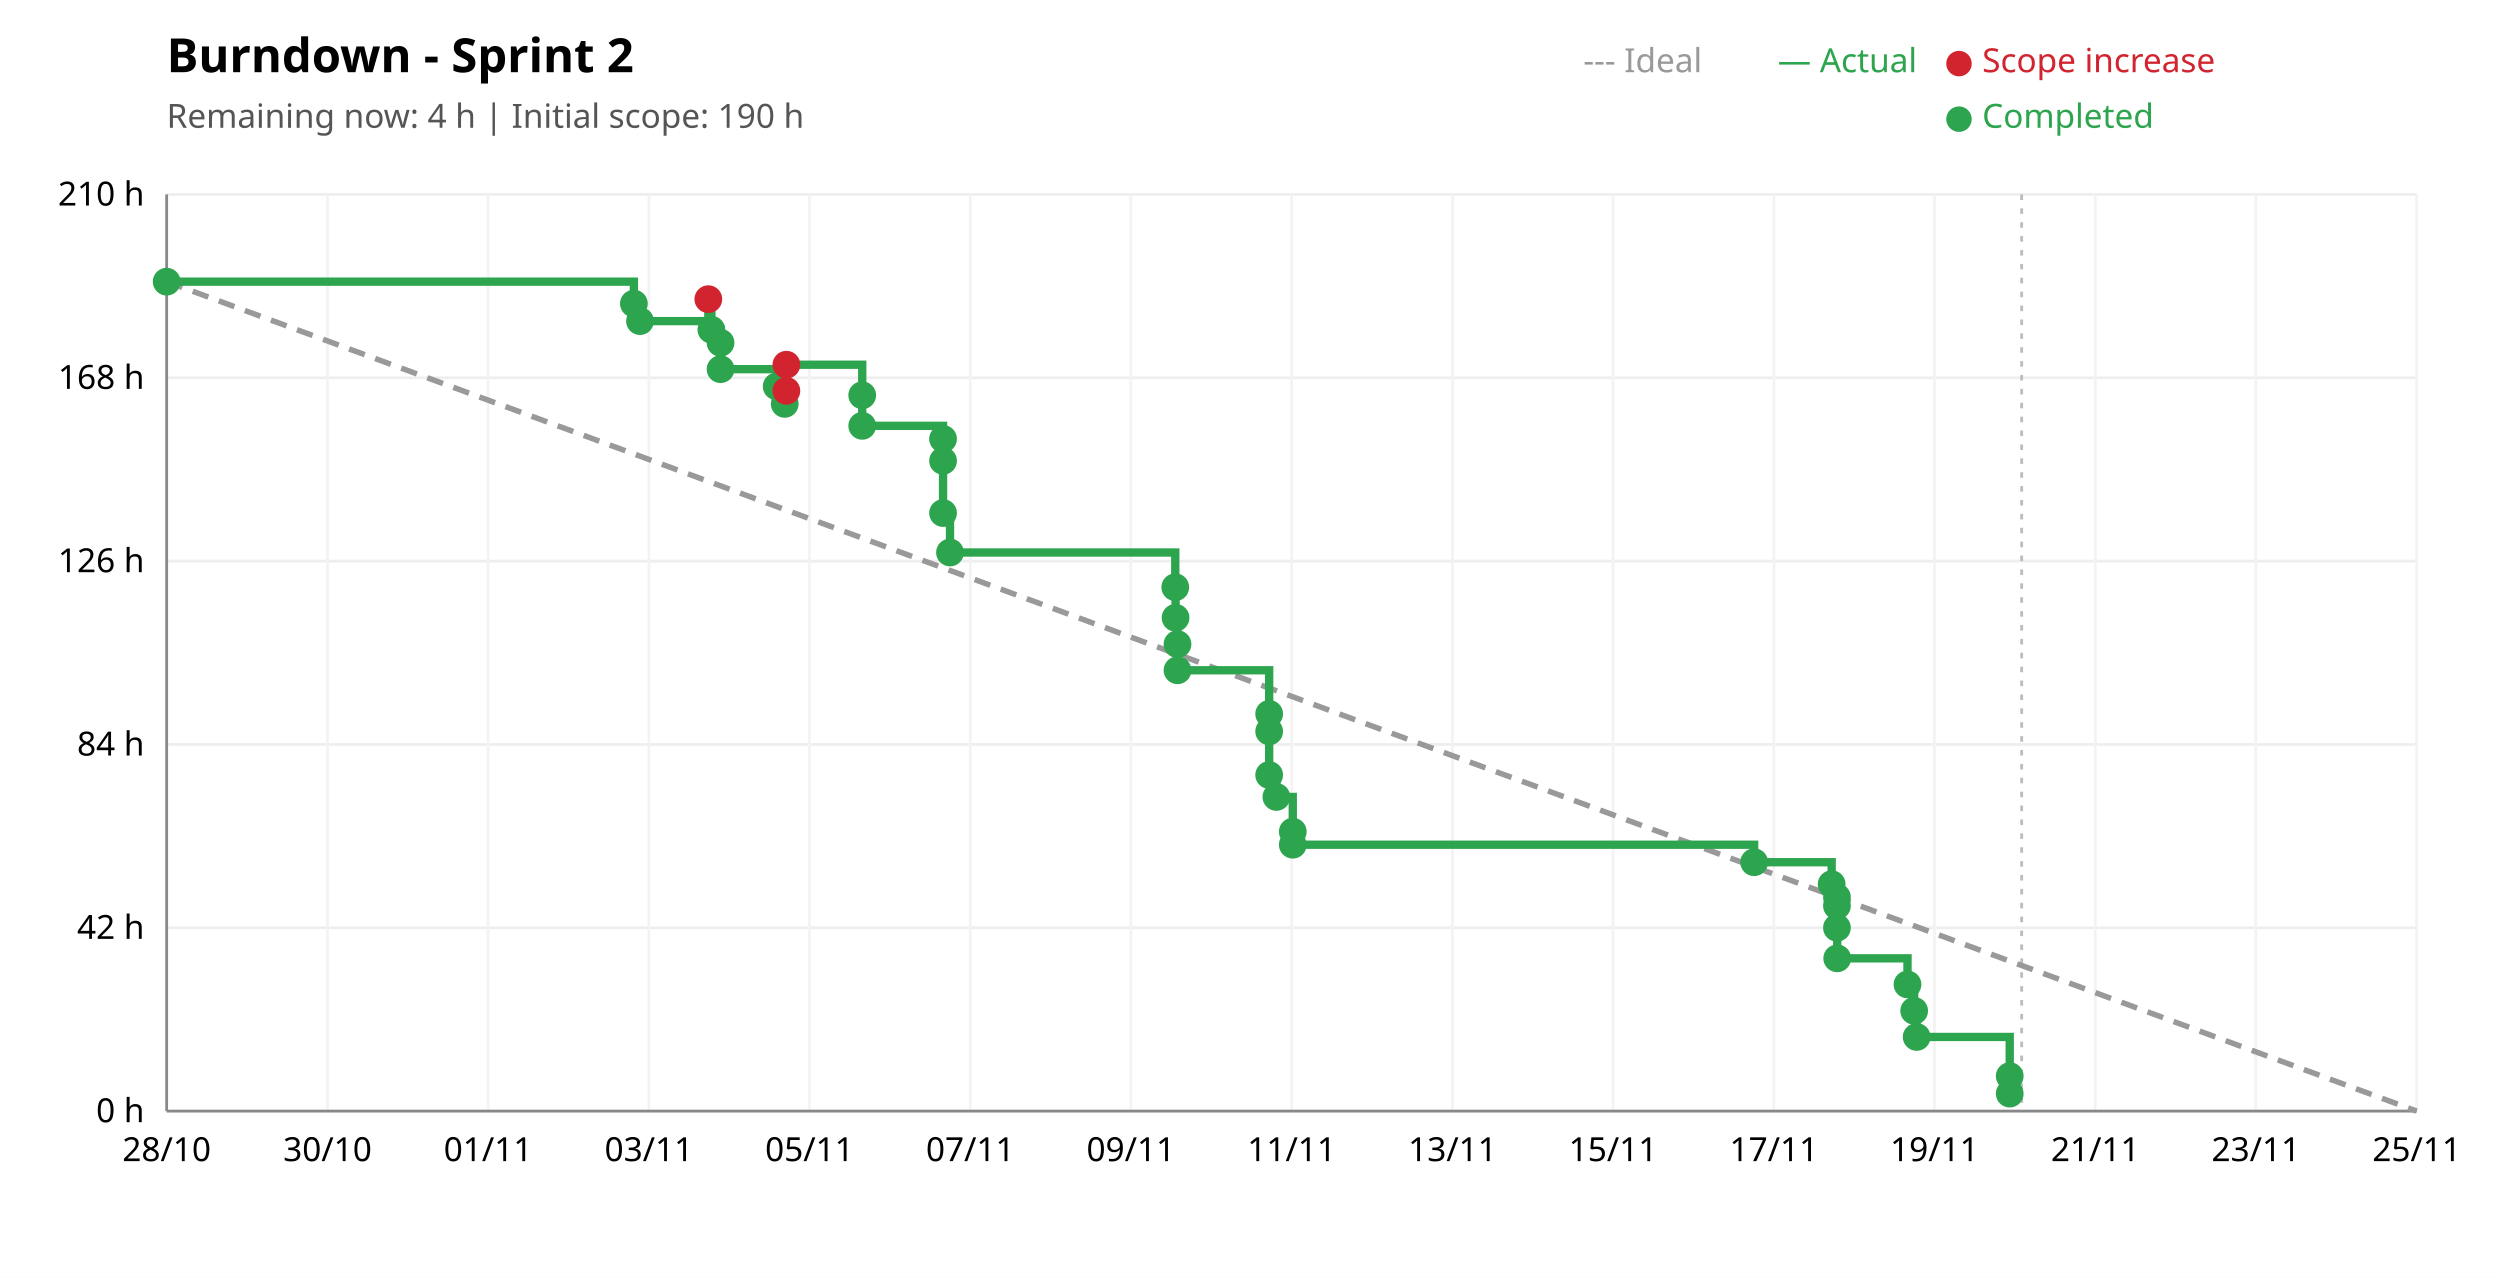
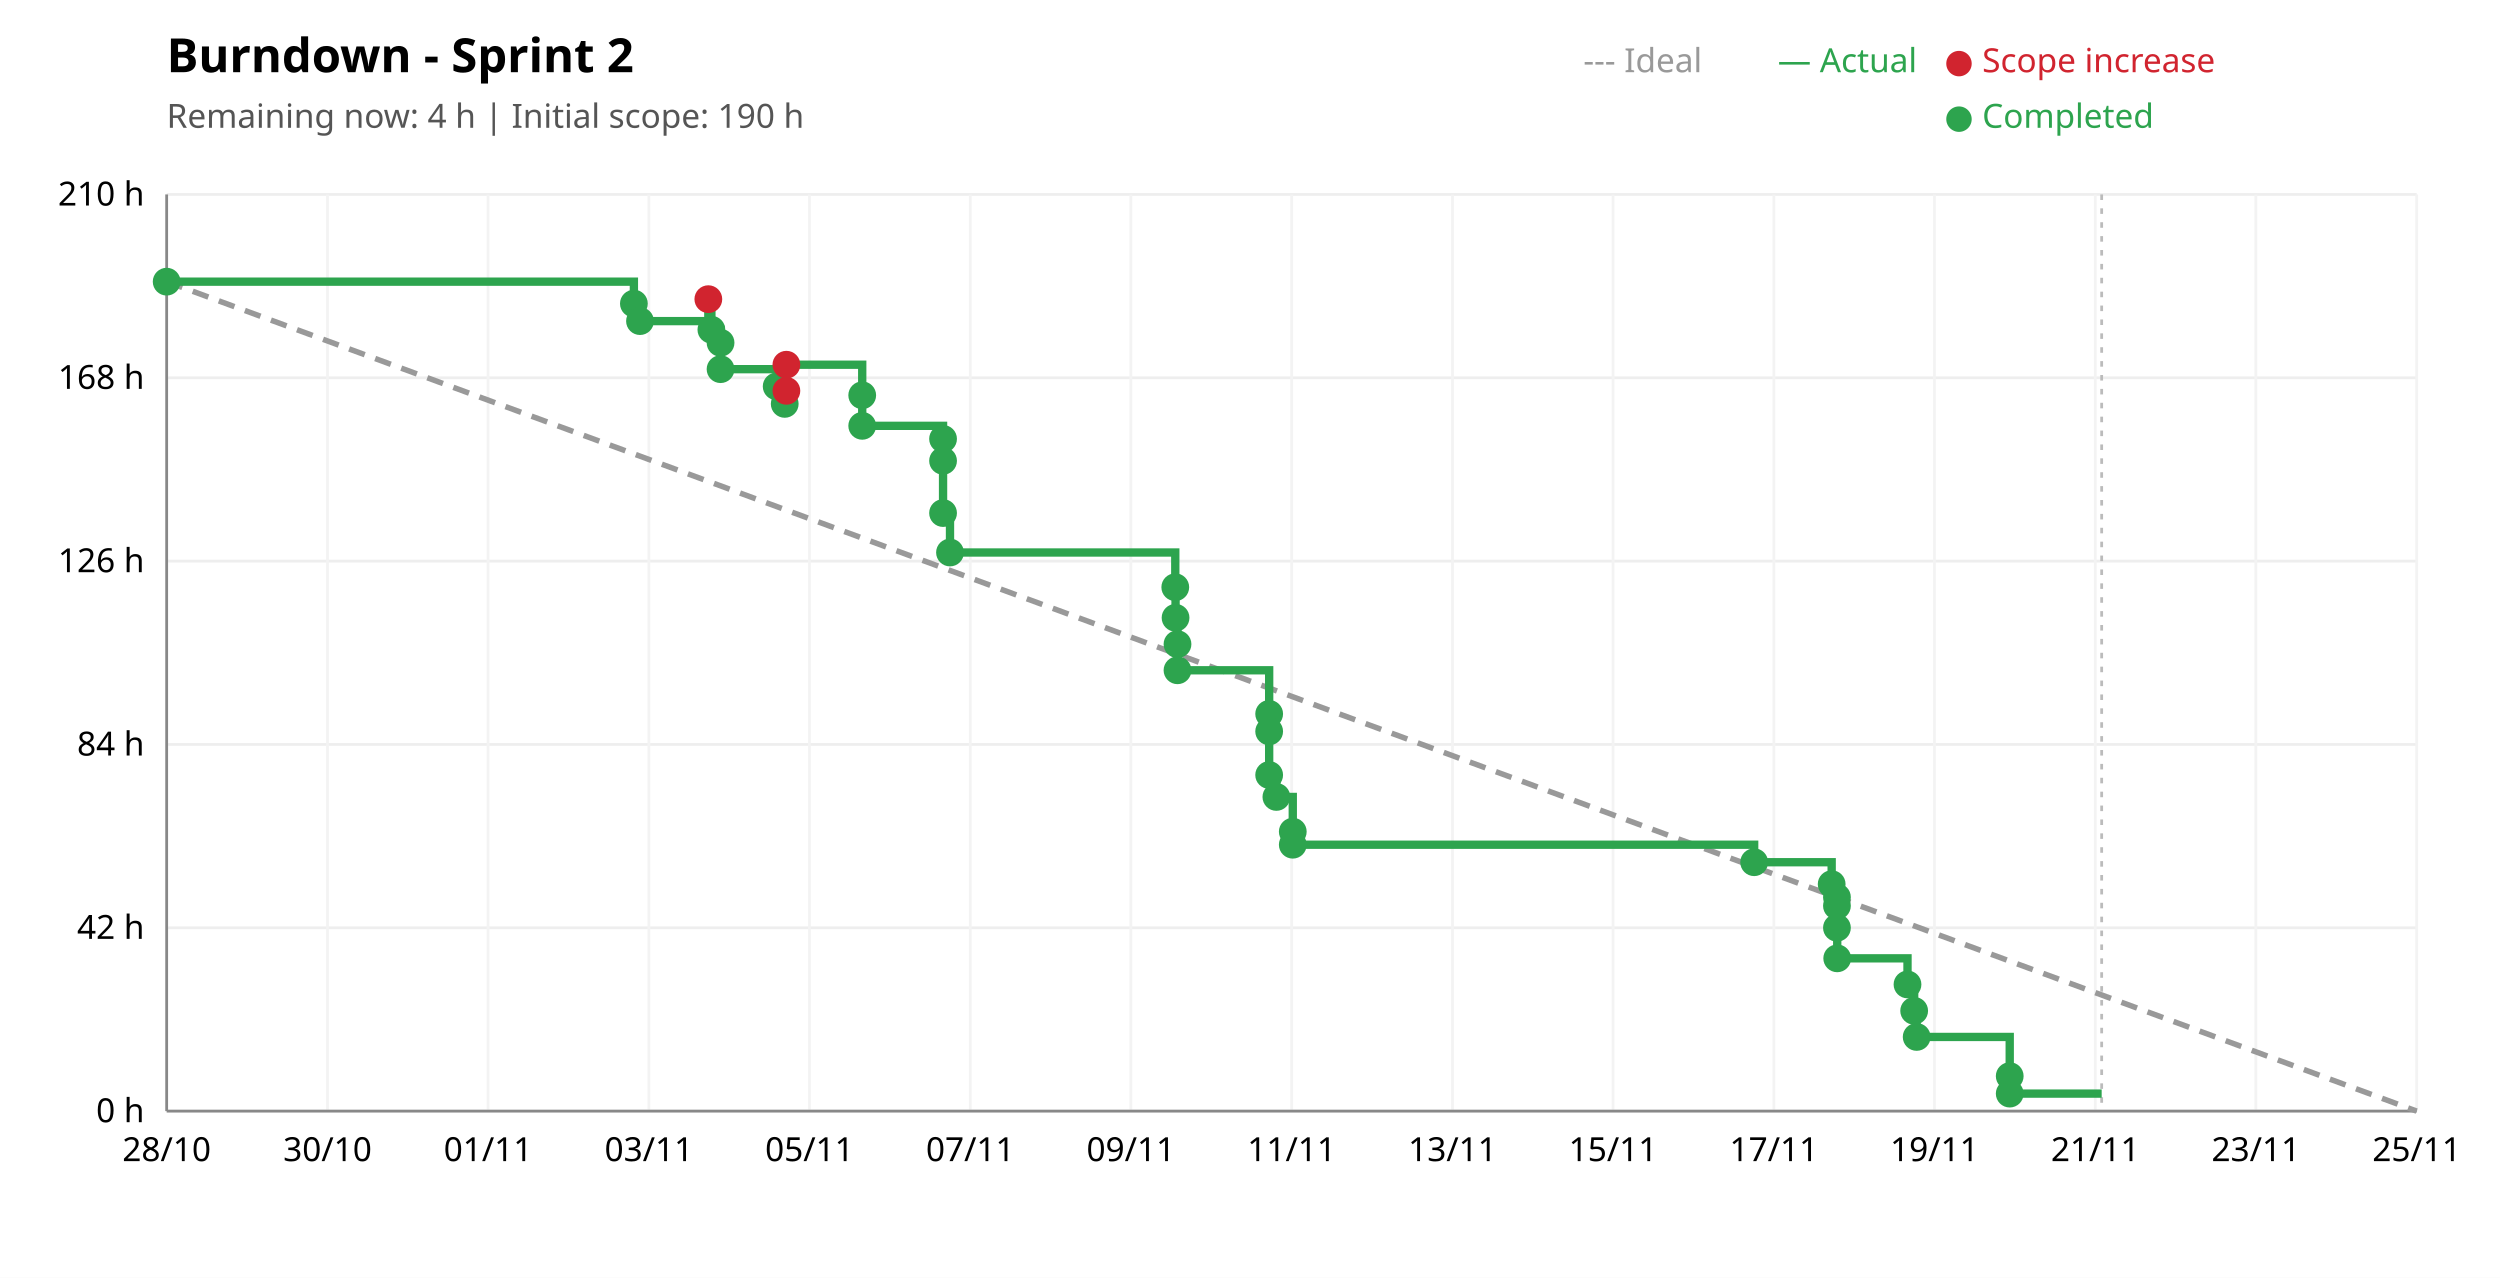
<svg xmlns="http://www.w3.org/2000/svg" width="900" height="460" font-family="sans-serif" font-size="12">
  <rect width="100%" height="100%" fill="white" />
  <text x="60" y="26" font-size="17" font-weight="bold">Burndown - Sprint 2</text>
  <text x="60" y="46" fill="#555">Remaining now: 4 h  |  Initial scope: 190 h</text>
  <line x1="60" y1="400.0" x2="870" y2="400.0" stroke="#eee" />
  <text x="52" y="404.0" text-anchor="end">0 h</text>
  <line x1="60" y1="334.0" x2="870" y2="334.0" stroke="#eee" />
  <text x="52" y="338.0" text-anchor="end">42 h</text>
  <line x1="60" y1="268.0" x2="870" y2="268.0" stroke="#eee" />
  <text x="52" y="272.0" text-anchor="end">84 h</text>
  <line x1="60" y1="202.0" x2="870" y2="202.0" stroke="#eee" />
  <text x="52" y="206.0" text-anchor="end">126 h</text>
  <line x1="60" y1="136.0" x2="870" y2="136.0" stroke="#eee" />
  <text x="52" y="140.0" text-anchor="end">168 h</text>
  <line x1="60" y1="70.0" x2="870" y2="70.0" stroke="#eee" />
  <text x="52" y="74.0" text-anchor="end">210 h</text>
  <line x1="60.0" y1="70" x2="60.0" y2="400" stroke="#f3f3f3" />
  <text x="60.0" y="418" text-anchor="middle">28/10</text>
  <line x1="117.9" y1="70" x2="117.9" y2="400" stroke="#f3f3f3" />
  <text x="117.9" y="418" text-anchor="middle">30/10</text>
  <line x1="175.7" y1="70" x2="175.7" y2="400" stroke="#f3f3f3" />
  <text x="175.7" y="418" text-anchor="middle">01/11</text>
  <line x1="233.6" y1="70" x2="233.6" y2="400" stroke="#f3f3f3" />
  <text x="233.6" y="418" text-anchor="middle">03/11</text>
  <line x1="291.4" y1="70" x2="291.4" y2="400" stroke="#f3f3f3" />
  <text x="291.4" y="418" text-anchor="middle">05/11</text>
  <line x1="349.3" y1="70" x2="349.3" y2="400" stroke="#f3f3f3" />
  <text x="349.3" y="418" text-anchor="middle">07/11</text>
  <line x1="407.1" y1="70" x2="407.1" y2="400" stroke="#f3f3f3" />
  <text x="407.1" y="418" text-anchor="middle">09/11</text>
  <line x1="465.0" y1="70" x2="465.0" y2="400" stroke="#f3f3f3" />
  <text x="465.0" y="418" text-anchor="middle">11/11</text>
  <line x1="522.9" y1="70" x2="522.9" y2="400" stroke="#f3f3f3" />
  <text x="522.9" y="418" text-anchor="middle">13/11</text>
  <line x1="580.7" y1="70" x2="580.7" y2="400" stroke="#f3f3f3" />
  <text x="580.7" y="418" text-anchor="middle">15/11</text>
  <line x1="638.6" y1="70" x2="638.6" y2="400" stroke="#f3f3f3" />
  <text x="638.6" y="418" text-anchor="middle">17/11</text>
  <line x1="696.4" y1="70" x2="696.4" y2="400" stroke="#f3f3f3" />
  <text x="696.4" y="418" text-anchor="middle">19/11</text>
  <line x1="754.3" y1="70" x2="754.3" y2="400" stroke="#f3f3f3" />
  <text x="754.3" y="418" text-anchor="middle">21/11</text>
  <line x1="812.1" y1="70" x2="812.1" y2="400" stroke="#f3f3f3" />
  <text x="812.1" y="418" text-anchor="middle">23/11</text>
  <line x1="870.0" y1="70" x2="870.0" y2="400" stroke="#f3f3f3" />
  <text x="870.0" y="418" text-anchor="middle">25/11</text>
  <line x1="60" y1="400" x2="870" y2="400" stroke="#888" />
  <line x1="60" y1="70" x2="60" y2="400" stroke="#888" />
-   <line x1="727.8" y1="70" x2="727.8" y2="400" stroke="#bbb" stroke-dasharray="2 3" />
+   <line x1="756.6" y1="70" x2="756.6" y2="400" stroke="#bbb" stroke-dasharray="2 3" />
  <polyline points="60.0,101.4 870.0,400.0" fill="none" stroke="#999" stroke-dasharray="6 4" stroke-width="2" />
-   <polyline points="60.0,101.4 228.2,101.4 228.2,109.3 230.4,109.3 230.4,115.6 255.0,115.6 255.0,107.7 256.1,107.7 256.1,118.7 259.4,118.7 259.4,123.4 259.4,123.4 259.4,132.9 279.6,132.9 279.6,139.1 282.5,139.1 282.5,145.4 283.1,145.4 283.1,140.7 283.1,140.7 283.1,131.3 310.4,131.3 310.4,142.3 310.4,142.3 310.4,153.3 339.5,153.3 339.5,158.0 339.5,158.0 339.5,165.9 339.5,165.9 339.5,184.7 342.0,184.7 342.0,198.9 423.1,198.9 423.1,211.4 423.2,211.4 423.2,222.4 423.9,222.4 423.9,231.9 423.9,231.9 423.9,241.3 456.9,241.3 456.9,257.0 456.9,257.0 456.9,263.3 456.9,263.3 456.9,279.0 459.5,279.0 459.5,286.9 465.4,286.9 465.4,299.4 465.4,299.4 465.4,304.1 631.5,304.1 631.5,310.4 659.4,310.4 659.4,318.3 661.3,318.3 661.3,323.0 661.3,323.0 661.3,326.1 661.3,326.1 661.3,334.0 661.4,334.0 661.4,345.0 686.7,345.0 686.7,354.4 689.1,354.4 689.1,363.9 690.0,363.9 690.0,373.3 723.5,373.3 723.5,387.4 723.5,387.4 723.5,393.7 727.8,393.7" fill="none" stroke="#2da44e" stroke-width="3" />
+   <polyline points="60.0,101.4 228.2,101.4 228.2,109.3 230.4,109.3 230.4,115.6 255.0,115.6 255.0,107.7 256.1,107.7 256.1,118.7 259.4,118.7 259.4,123.4 259.4,123.4 259.4,132.9 279.6,132.9 279.6,139.1 282.5,139.1 282.5,145.4 283.1,145.4 283.1,140.7 283.1,140.7 283.1,131.3 310.4,131.3 310.4,142.3 310.4,142.3 310.4,153.3 339.5,153.3 339.5,158.0 339.5,158.0 339.5,165.9 339.5,165.9 339.5,184.7 342.0,184.7 342.0,198.9 423.1,198.9 423.1,211.4 423.2,211.4 423.2,222.4 423.9,222.4 423.9,231.9 423.9,231.9 423.9,241.3 456.9,241.3 456.9,257.0 456.9,257.0 456.9,263.3 456.9,263.3 456.9,279.0 459.5,279.0 459.5,286.9 465.4,286.9 465.4,299.4 465.4,299.4 465.4,304.1 631.5,304.1 631.5,310.4 659.4,310.4 659.4,318.3 661.3,318.3 661.3,323.0 661.3,323.0 661.3,326.1 661.3,326.1 661.3,334.0 661.4,334.0 661.4,345.0 686.7,345.0 686.7,354.4 689.1,354.4 689.1,363.9 690.0,363.9 690.0,373.3 723.5,373.3 723.5,387.4 723.5,387.4 723.5,393.7 756.6,393.7" fill="none" stroke="#2da44e" stroke-width="3" />
  <circle cx="228.2" cy="109.3" r="5" fill="#2da44e" />
  <circle cx="230.4" cy="115.6" r="5" fill="#2da44e" />
  <circle cx="255.0" cy="107.7" r="5" fill="#d1242f" />
  <circle cx="256.1" cy="118.7" r="5" fill="#2da44e" />
  <circle cx="259.4" cy="123.4" r="5" fill="#2da44e" />
  <circle cx="259.4" cy="132.9" r="5" fill="#2da44e" />
  <circle cx="279.6" cy="139.1" r="5" fill="#2da44e" />
  <circle cx="282.5" cy="145.4" r="5" fill="#2da44e" />
  <circle cx="283.1" cy="140.7" r="5" fill="#d1242f" />
  <circle cx="283.1" cy="131.3" r="5" fill="#d1242f" />
  <circle cx="310.4" cy="142.3" r="5" fill="#2da44e" />
  <circle cx="310.4" cy="153.3" r="5" fill="#2da44e" />
  <circle cx="339.5" cy="158.0" r="5" fill="#2da44e" />
  <circle cx="339.5" cy="165.9" r="5" fill="#2da44e" />
  <circle cx="339.5" cy="184.7" r="5" fill="#2da44e" />
  <circle cx="342.0" cy="198.9" r="5" fill="#2da44e" />
  <circle cx="423.1" cy="211.4" r="5" fill="#2da44e" />
  <circle cx="423.2" cy="222.4" r="5" fill="#2da44e" />
  <circle cx="423.9" cy="231.9" r="5" fill="#2da44e" />
  <circle cx="423.9" cy="241.3" r="5" fill="#2da44e" />
  <circle cx="456.9" cy="257.0" r="5" fill="#2da44e" />
  <circle cx="456.9" cy="263.3" r="5" fill="#2da44e" />
  <circle cx="456.9" cy="279.0" r="5" fill="#2da44e" />
  <circle cx="459.5" cy="286.9" r="5" fill="#2da44e" />
  <circle cx="465.4" cy="299.4" r="5" fill="#2da44e" />
  <circle cx="465.4" cy="304.1" r="5" fill="#2da44e" />
  <circle cx="631.5" cy="310.4" r="5" fill="#2da44e" />
  <circle cx="659.4" cy="318.3" r="5" fill="#2da44e" />
  <circle cx="661.3" cy="323.0" r="5" fill="#2da44e" />
  <circle cx="661.3" cy="326.1" r="5" fill="#2da44e" />
  <circle cx="661.3" cy="334.0" r="5" fill="#2da44e" />
  <circle cx="661.4" cy="345.0" r="5" fill="#2da44e" />
  <circle cx="686.7" cy="354.4" r="5" fill="#2da44e" />
  <circle cx="689.1" cy="363.9" r="5" fill="#2da44e" />
  <circle cx="690.0" cy="373.3" r="5" fill="#2da44e" />
  <circle cx="723.5" cy="387.4" r="5" fill="#2da44e" />
  <circle cx="723.5" cy="393.7" r="5" fill="#2da44e" />
  <circle cx="60.0" cy="101.4" r="5" fill="#2da44e" />
  <text x="570" y="26" fill="#999">--- Ideal</text>
  <text x="640" y="26" fill="#2da44e">— Actual</text>
  <text x="700" y="26" fill="#d1242f">● Scope increase</text>
  <text x="700" y="46" fill="#2da44e">● Completed</text>
</svg>
